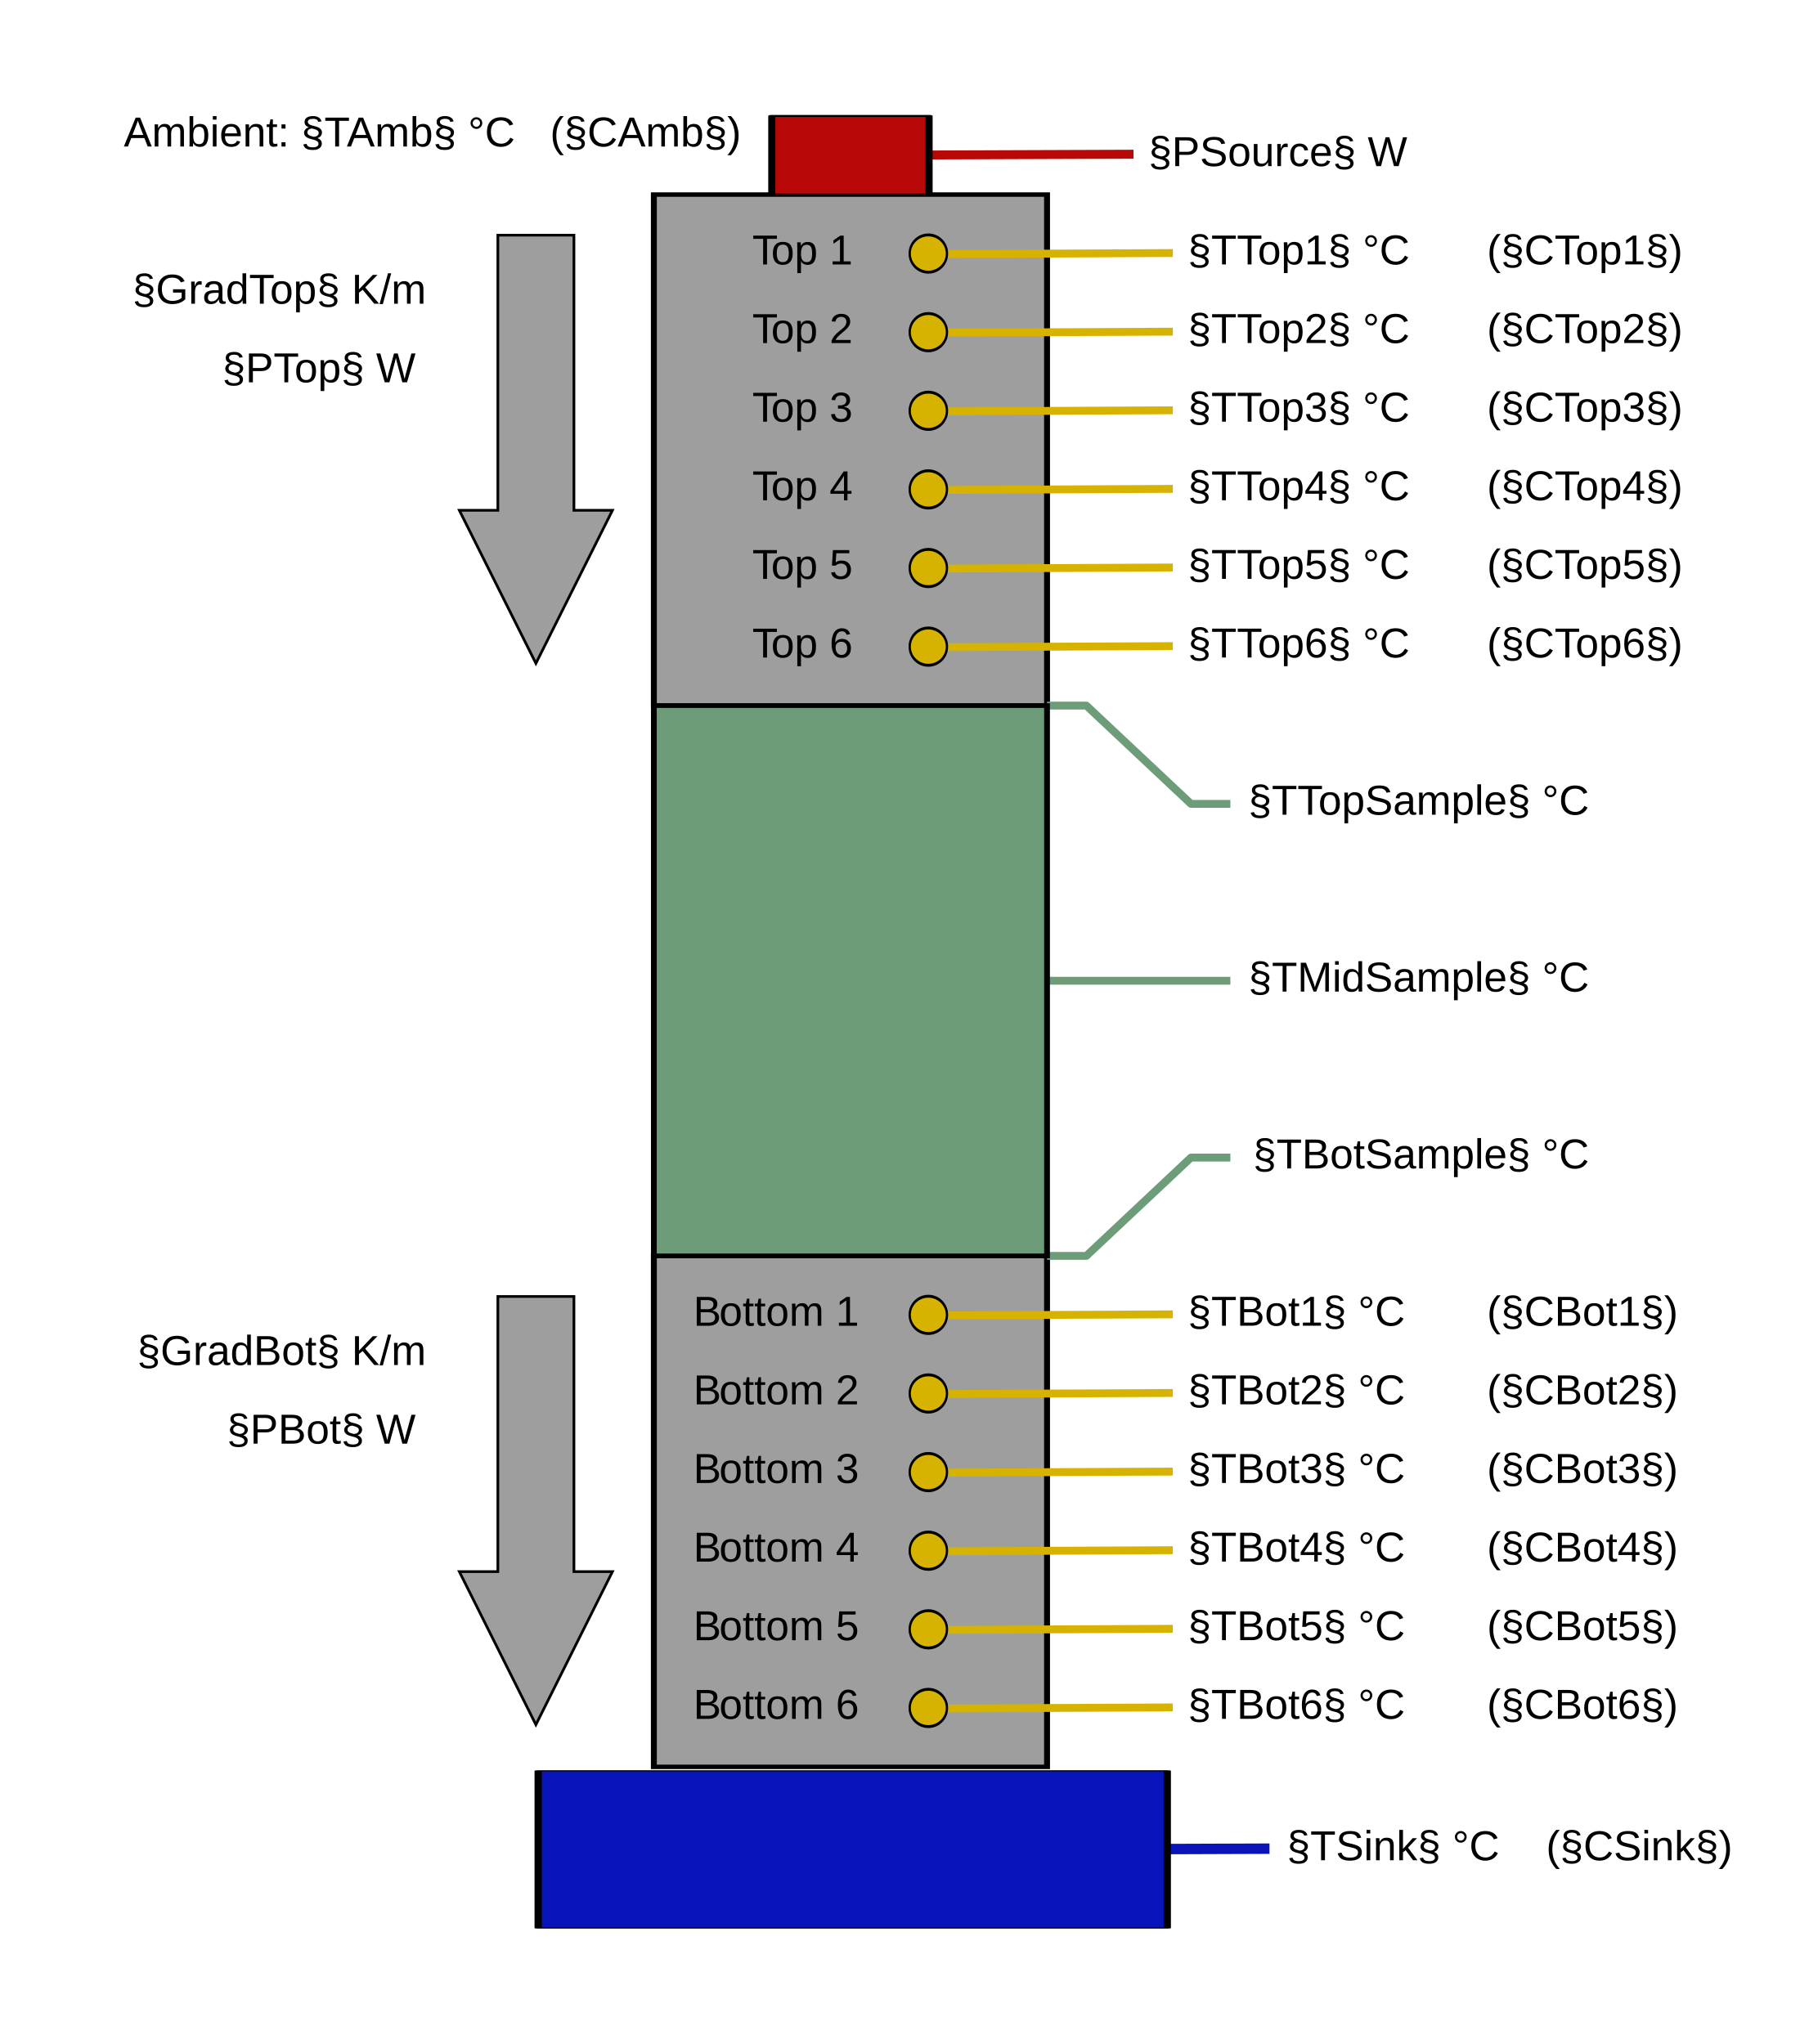
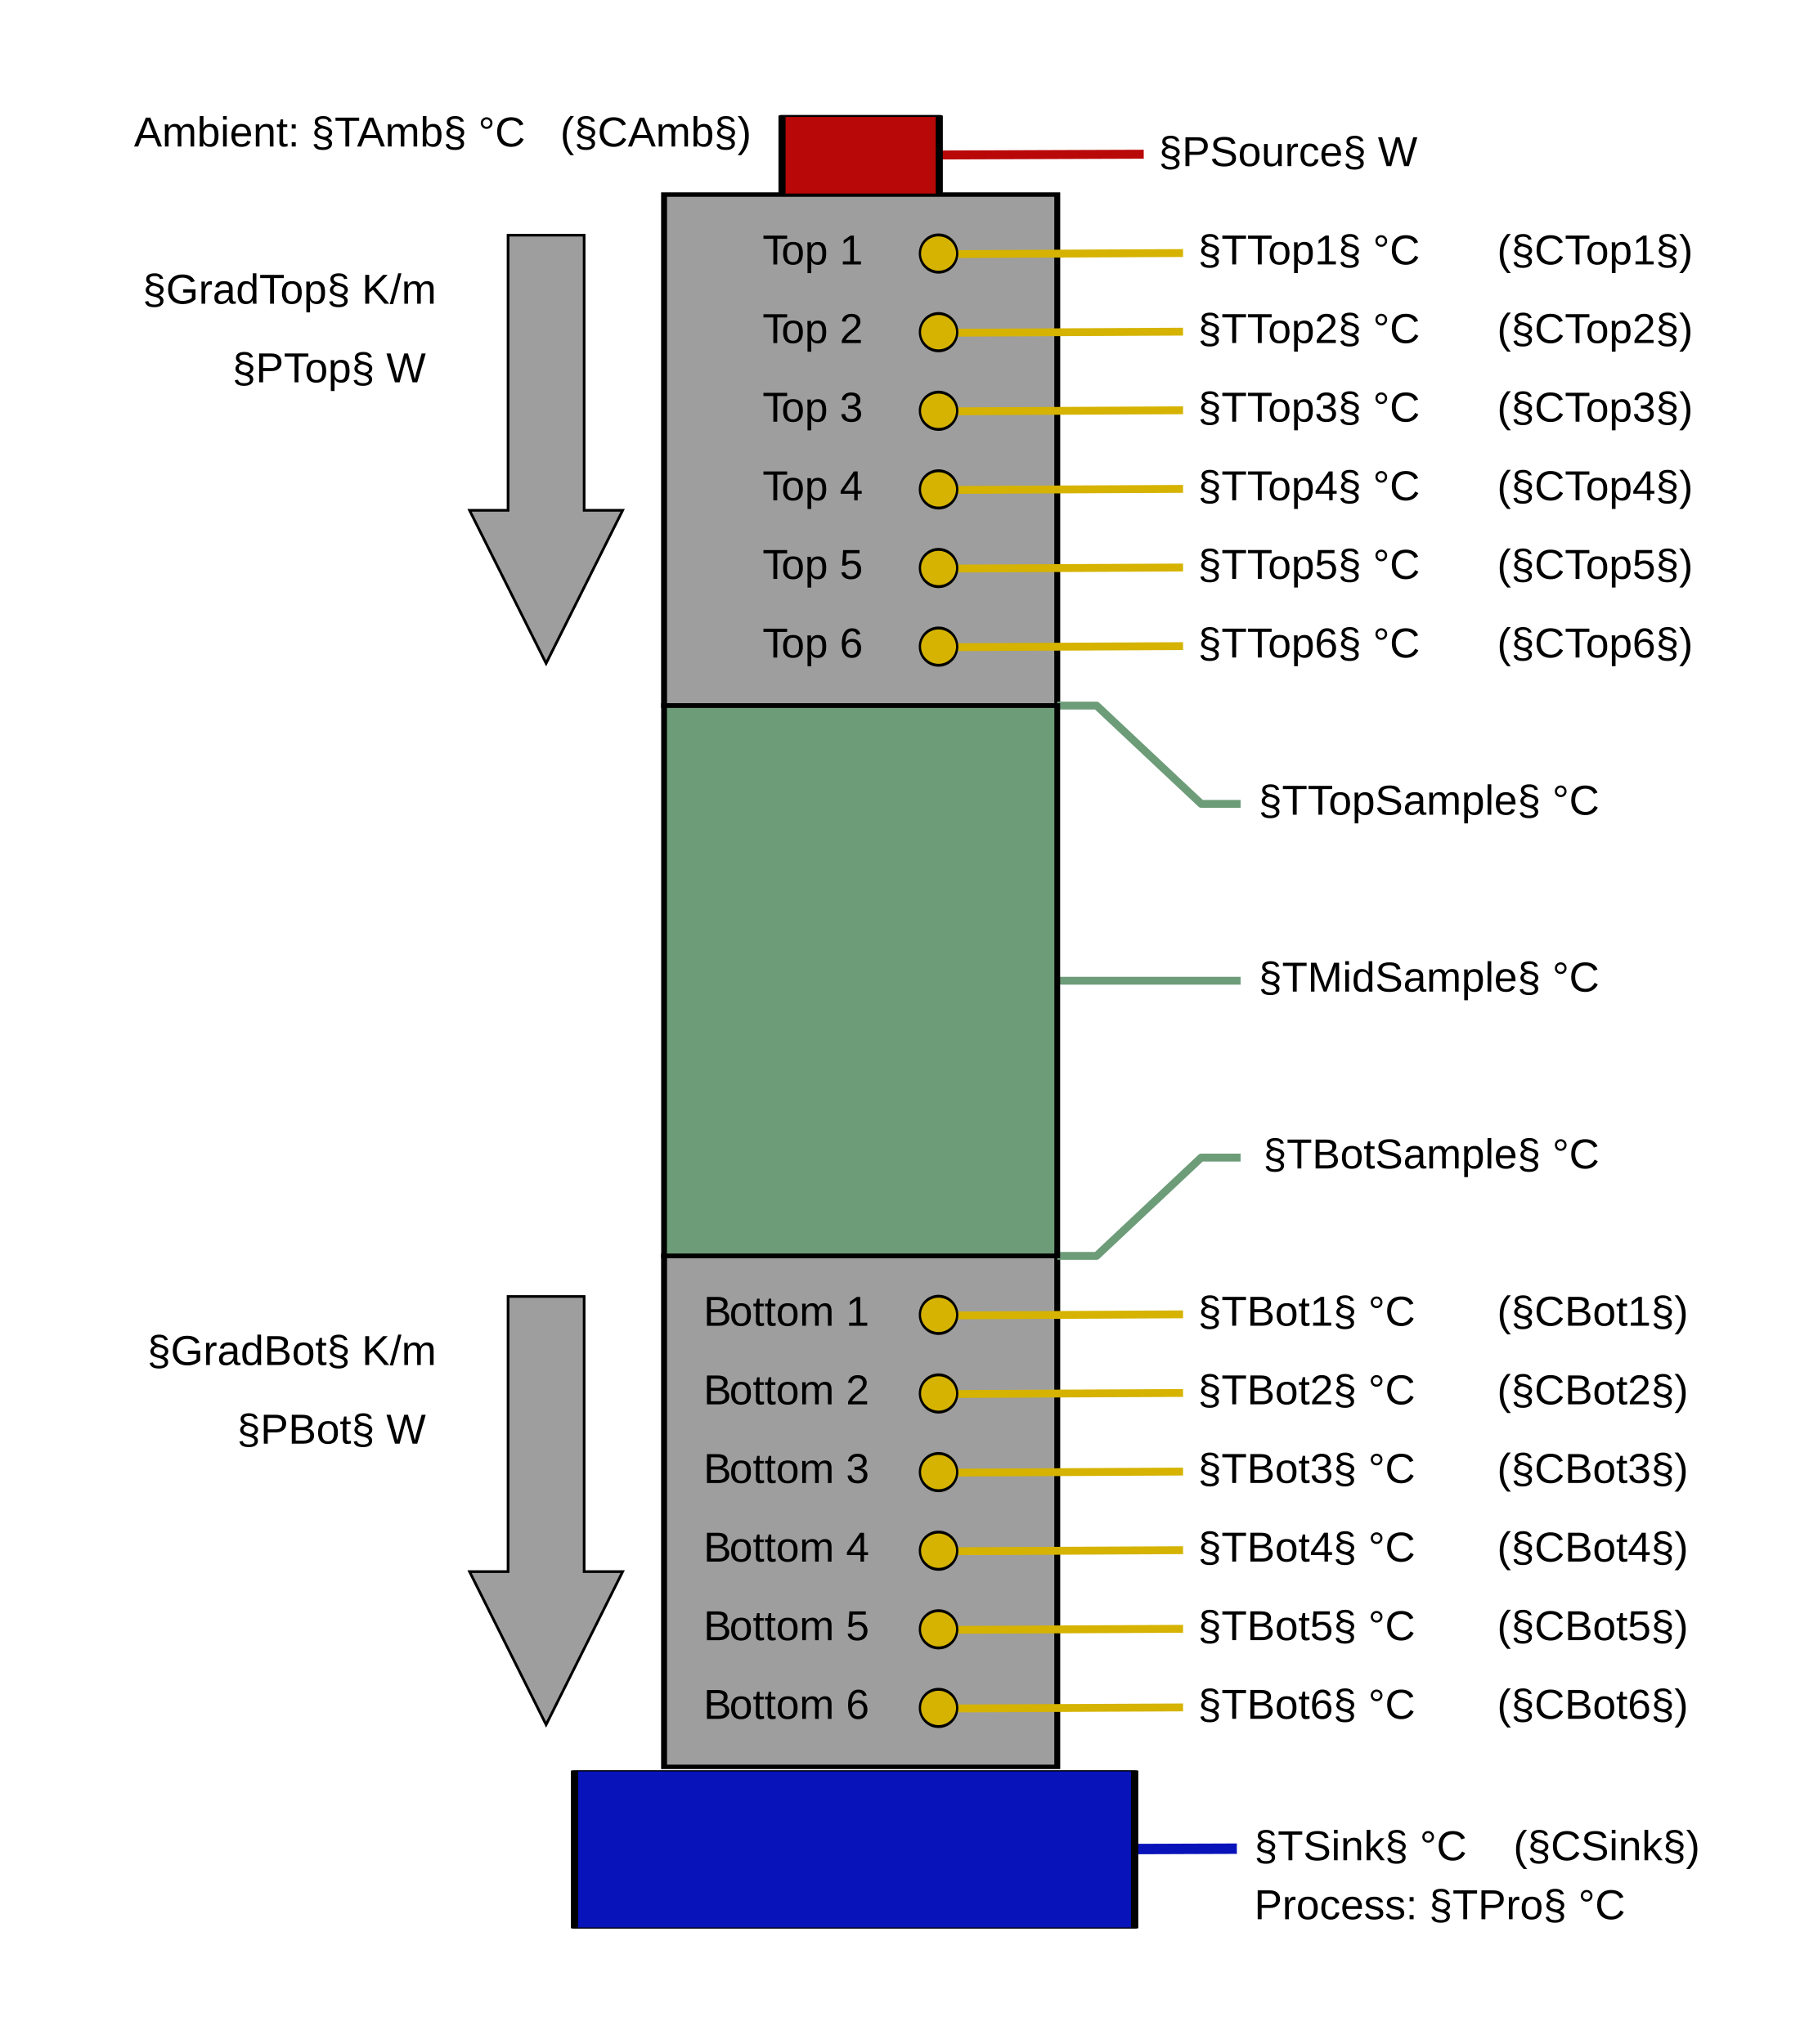
<svg xmlns="http://www.w3.org/2000/svg" width="100%" height="100%" viewBox="0 0 460 520" version="1.1" xml:space="preserve" style="fill-rule:evenodd;clip-rule:evenodd;stroke-miterlimit:1.5;">
-   <g transform="matrix(1,0,0,1,-83.7025,9.5)">
+   <g transform="matrix(1,0,0,1,-81.1051,9.5)">
    <g transform="matrix(1,0,0,1,110,92.7206)">
      <g id="Bottom" transform="matrix(1,0,0,1,0,177.279)">
        <g transform="matrix(1.83872,0,0,1.38084,-593.647,-77.3579)">
          <rect x="399" y="84.99" width="54.386" height="94.145" style="fill:rgb(158,158,158);stroke:black;stroke-width:0.82px;" />
        </g>
        <g id="Bottom1" transform="matrix(1,0,0,1,37.0321,-49.6996)">
          <g transform="matrix(1,0,0,1,10,22.2371)">
            <path d="M167.523,82.6L224.967,82.335" style="fill:none;stroke:rgb(213,179,0);stroke-width:2px;stroke-linejoin:round;" />
          </g>
          <g transform="matrix(1.05343,0,0,1.05343,-30.6945,-169.403)">
            <g transform="matrix(10.1256,0,0,10.1256,173.389,262.838)">
                        </g>
            <text x="136.41px" y="262.838px" style="font-family:'ArialMT', 'Arial', sans-serif;font-size:10.126px;">B<tspan x="142.658px 147.783px 150.09px 152.397px 157.522px 165.45px 167.757px " y="262.838px 262.838px 262.838px 262.838px 262.838px 262.838px 262.838px ">ottom 1</tspan>
            </text>
          </g>
          <g transform="matrix(1.05343,0,0,1.05343,126.353,-199.686)">
            <g transform="matrix(10.1256,0,0,10.1256,154.619,291.573)">
                        </g>
            <text x="106.723px" y="291.573px" style="font-family:'ArialMT', 'Arial', sans-serif;font-size:10.126px;">
              <tspan x="106.723px 111.849px 117.527px 123.775px 128.9px 131.207px 136.332px 141.457px 143.764px 147.307px " y="291.573px 291.573px 291.573px 291.573px 291.573px 291.573px 291.573px 291.573px 291.573px 291.573px ">§TBot1§ °C</tspan>
            </text>
          </g>
          <g transform="matrix(1.05343,0,0,1.05343,202.424,-199.686)">
            <g transform="matrix(10.1256,0,0,10.1256,148.822,291.573)">
                        </g>
            <text x="106.723px" y="291.573px" style="font-family:'ArialMT', 'Arial', sans-serif;font-size:10.126px;">
              <tspan x="106.723px 109.589px 114.714px 121.52px 127.768px 132.893px 135.2px 140.325px 145.45px " y="291.573px 291.573px 291.573px 291.573px 291.573px 291.573px 291.573px 291.573px 291.573px ">(§CBot1§)</tspan>
            </text>
          </g>
          <g transform="matrix(0.881817,0,0,1.11987,-3.2657,-15.9171)">
            <ellipse cx="199.642" cy="107.711" rx="5.376" ry="4.233" style="fill:rgb(213,179,0);stroke:black;stroke-width:0.66px;stroke-linejoin:round;" />
          </g>
        </g>
        <g id="Bottom2" transform="matrix(1,0,0,1,37.0321,-29.6996)">
          <g transform="matrix(1,0,0,1,10,22.2371)">
            <path d="M167.523,82.6L224.967,82.335" style="fill:none;stroke:rgb(213,179,0);stroke-width:2px;stroke-linejoin:round;" />
          </g>
          <g transform="matrix(1.05343,0,0,1.05343,-30.6945,-169.403)">
            <g transform="matrix(10.1256,0,0,10.1256,173.389,262.838)">
                        </g>
            <text x="136.41px" y="262.838px" style="font-family:'ArialMT', 'Arial', sans-serif;font-size:10.126px;">B<tspan x="142.658px 147.783px 150.09px 152.397px 157.522px 165.45px 167.757px " y="262.838px 262.838px 262.838px 262.838px 262.838px 262.838px 262.838px ">ottom 2</tspan>
            </text>
          </g>
          <g transform="matrix(1.05343,0,0,1.05343,126.353,-199.686)">
            <g transform="matrix(10.1256,0,0,10.1256,154.619,291.573)">
                        </g>
            <text x="106.723px" y="291.573px" style="font-family:'ArialMT', 'Arial', sans-serif;font-size:10.126px;">
              <tspan x="106.723px 111.849px 117.527px 123.775px 128.9px 131.207px 136.332px 141.457px 143.764px 147.307px " y="291.573px 291.573px 291.573px 291.573px 291.573px 291.573px 291.573px 291.573px 291.573px 291.573px ">§TBot2§ °C</tspan>
            </text>
          </g>
          <g transform="matrix(1.05343,0,0,1.05343,202.424,-199.686)">
            <g transform="matrix(10.1256,0,0,10.1256,148.822,291.573)">
                        </g>
            <text x="106.723px" y="291.573px" style="font-family:'ArialMT', 'Arial', sans-serif;font-size:10.126px;">
              <tspan x="106.723px 109.589px 114.714px 121.52px 127.768px 132.893px 135.2px 140.325px 145.45px " y="291.573px 291.573px 291.573px 291.573px 291.573px 291.573px 291.573px 291.573px 291.573px ">(§CBot2§)</tspan>
            </text>
          </g>
          <g transform="matrix(0.881817,0,0,1.11987,-3.2657,-15.9171)">
            <ellipse cx="199.642" cy="107.711" rx="5.376" ry="4.233" style="fill:rgb(213,179,0);stroke:black;stroke-width:0.66px;stroke-linejoin:round;" />
          </g>
        </g>
        <g id="Bottom3" transform="matrix(1,0,0,1,37.0321,-9.69965)">
          <g transform="matrix(1,0,0,1,10,22.2371)">
            <path d="M167.523,82.6L224.967,82.335" style="fill:none;stroke:rgb(213,179,0);stroke-width:2px;stroke-linejoin:round;" />
          </g>
          <g transform="matrix(1.05343,0,0,1.05343,-30.6945,-169.403)">
            <g transform="matrix(10.1256,0,0,10.1256,173.389,262.838)">
                        </g>
            <text x="136.41px" y="262.838px" style="font-family:'ArialMT', 'Arial', sans-serif;font-size:10.126px;">B<tspan x="142.658px 147.783px 150.09px 152.397px 157.522px 165.45px 167.757px " y="262.838px 262.838px 262.838px 262.838px 262.838px 262.838px 262.838px ">ottom 3</tspan>
            </text>
          </g>
          <g transform="matrix(1.05343,0,0,1.05343,126.353,-199.686)">
            <g transform="matrix(10.1256,0,0,10.1256,154.619,291.573)">
                        </g>
            <text x="106.723px" y="291.573px" style="font-family:'ArialMT', 'Arial', sans-serif;font-size:10.126px;">
              <tspan x="106.723px 111.849px 117.527px 123.775px 128.9px 131.207px 136.332px 141.457px 143.764px 147.307px " y="291.573px 291.573px 291.573px 291.573px 291.573px 291.573px 291.573px 291.573px 291.573px 291.573px ">§TBot3§ °C</tspan>
            </text>
          </g>
          <g transform="matrix(1.05343,0,0,1.05343,202.424,-199.686)">
            <g transform="matrix(10.1256,0,0,10.1256,148.822,291.573)">
                        </g>
            <text x="106.723px" y="291.573px" style="font-family:'ArialMT', 'Arial', sans-serif;font-size:10.126px;">
              <tspan x="106.723px 109.589px 114.714px 121.52px 127.768px 132.893px 135.2px 140.325px 145.45px " y="291.573px 291.573px 291.573px 291.573px 291.573px 291.573px 291.573px 291.573px 291.573px ">(§CBot3§)</tspan>
            </text>
          </g>
          <g transform="matrix(0.881817,0,0,1.11987,-3.2657,-15.9171)">
            <ellipse cx="199.642" cy="107.711" rx="5.376" ry="4.233" style="fill:rgb(213,179,0);stroke:black;stroke-width:0.66px;stroke-linejoin:round;" />
          </g>
        </g>
        <g id="Bottom4" transform="matrix(1,0,0,1,37.0321,10.3004)">
          <g transform="matrix(1,0,0,1,10,22.2371)">
            <path d="M167.523,82.6L224.967,82.335" style="fill:none;stroke:rgb(213,179,0);stroke-width:2px;stroke-linejoin:round;" />
          </g>
          <g transform="matrix(1.05343,0,0,1.05343,-30.6945,-169.403)">
            <g transform="matrix(10.1256,0,0,10.1256,173.389,262.838)">
                        </g>
            <text x="136.41px" y="262.838px" style="font-family:'ArialMT', 'Arial', sans-serif;font-size:10.126px;">B<tspan x="142.658px 147.783px 150.09px 152.397px 157.522px 165.45px 167.757px " y="262.838px 262.838px 262.838px 262.838px 262.838px 262.838px 262.838px ">ottom 4</tspan>
            </text>
          </g>
          <g transform="matrix(1.05343,0,0,1.05343,126.353,-199.686)">
            <g transform="matrix(10.1256,0,0,10.1256,154.619,291.573)">
                        </g>
            <text x="106.723px" y="291.573px" style="font-family:'ArialMT', 'Arial', sans-serif;font-size:10.126px;">
              <tspan x="106.723px 111.849px 117.527px 123.775px 128.9px 131.207px 136.332px 141.457px 143.764px 147.307px " y="291.573px 291.573px 291.573px 291.573px 291.573px 291.573px 291.573px 291.573px 291.573px 291.573px ">§TBot4§ °C</tspan>
            </text>
          </g>
          <g transform="matrix(1.05343,0,0,1.05343,202.424,-199.686)">
            <g transform="matrix(10.1256,0,0,10.1256,148.822,291.573)">
                        </g>
            <text x="106.723px" y="291.573px" style="font-family:'ArialMT', 'Arial', sans-serif;font-size:10.126px;">
              <tspan x="106.723px 109.589px 114.714px 121.52px 127.768px 132.893px 135.2px 140.325px 145.45px " y="291.573px 291.573px 291.573px 291.573px 291.573px 291.573px 291.573px 291.573px 291.573px ">(§CBot4§)</tspan>
            </text>
          </g>
          <g transform="matrix(0.881817,0,0,1.11987,-3.2657,-15.9171)">
            <ellipse cx="199.642" cy="107.711" rx="5.376" ry="4.233" style="fill:rgb(213,179,0);stroke:black;stroke-width:0.66px;stroke-linejoin:round;" />
          </g>
        </g>
        <g id="Bottom5" transform="matrix(1,0,0,1,37.0321,30.3004)">
          <g transform="matrix(1,0,0,1,10,22.2371)">
            <path d="M167.523,82.6L224.967,82.335" style="fill:none;stroke:rgb(213,179,0);stroke-width:2px;stroke-linejoin:round;" />
          </g>
          <g transform="matrix(1.05343,0,0,1.05343,-30.6945,-169.403)">
            <g transform="matrix(10.1256,0,0,10.1256,173.389,262.838)">
                        </g>
            <text x="136.41px" y="262.838px" style="font-family:'ArialMT', 'Arial', sans-serif;font-size:10.126px;">B<tspan x="142.658px 147.783px 150.09px 152.397px 157.522px 165.45px 167.757px " y="262.838px 262.838px 262.838px 262.838px 262.838px 262.838px 262.838px ">ottom 5</tspan>
            </text>
          </g>
          <g transform="matrix(1.05343,0,0,1.05343,126.353,-199.686)">
            <g transform="matrix(10.1256,0,0,10.1256,154.619,291.573)">
                        </g>
            <text x="106.723px" y="291.573px" style="font-family:'ArialMT', 'Arial', sans-serif;font-size:10.126px;">
              <tspan x="106.723px 111.849px 117.527px 123.775px 128.9px 131.207px 136.332px 141.457px 143.764px 147.307px " y="291.573px 291.573px 291.573px 291.573px 291.573px 291.573px 291.573px 291.573px 291.573px 291.573px ">§TBot5§ °C</tspan>
            </text>
          </g>
          <g transform="matrix(1.05343,0,0,1.05343,202.424,-199.686)">
            <g transform="matrix(10.1256,0,0,10.1256,148.822,291.573)">
                        </g>
            <text x="106.723px" y="291.573px" style="font-family:'ArialMT', 'Arial', sans-serif;font-size:10.126px;">
              <tspan x="106.723px 109.589px 114.714px 121.52px 127.768px 132.893px 135.2px 140.325px 145.45px " y="291.573px 291.573px 291.573px 291.573px 291.573px 291.573px 291.573px 291.573px 291.573px ">(§CBot5§)</tspan>
            </text>
          </g>
          <g transform="matrix(0.881817,0,0,1.11987,-3.2657,-15.9171)">
            <ellipse cx="199.642" cy="107.711" rx="5.376" ry="4.233" style="fill:rgb(213,179,0);stroke:black;stroke-width:0.66px;stroke-linejoin:round;" />
          </g>
        </g>
        <g id="Bottom6" transform="matrix(1,0,0,1,37.0321,50.3004)">
          <g transform="matrix(1,0,0,1,10,22.2371)">
            <path d="M167.523,82.6L224.967,82.335" style="fill:none;stroke:rgb(213,179,0);stroke-width:2px;stroke-linejoin:round;" />
          </g>
          <g transform="matrix(1.05343,0,0,1.05343,-30.6945,-169.403)">
            <g transform="matrix(10.1256,0,0,10.1256,173.389,262.838)">
                        </g>
            <text x="136.41px" y="262.838px" style="font-family:'ArialMT', 'Arial', sans-serif;font-size:10.126px;">B<tspan x="142.658px 147.783px 150.09px 152.397px 157.522px 165.45px 167.757px " y="262.838px 262.838px 262.838px 262.838px 262.838px 262.838px 262.838px ">ottom 6</tspan>
            </text>
          </g>
          <g transform="matrix(1.05343,0,0,1.05343,126.353,-199.686)">
            <g transform="matrix(10.1256,0,0,10.1256,154.619,291.573)">
                        </g>
            <text x="106.723px" y="291.573px" style="font-family:'ArialMT', 'Arial', sans-serif;font-size:10.126px;">
              <tspan x="106.723px 111.849px 117.527px 123.775px 128.9px 131.207px 136.332px 141.457px 143.764px 147.307px " y="291.573px 291.573px 291.573px 291.573px 291.573px 291.573px 291.573px 291.573px 291.573px 291.573px ">§TBot6§ °C</tspan>
            </text>
          </g>
          <g transform="matrix(1.05343,0,0,1.05343,202.424,-199.686)">
            <g transform="matrix(10.1256,0,0,10.1256,148.822,291.573)">
                        </g>
            <text x="106.723px" y="291.573px" style="font-family:'ArialMT', 'Arial', sans-serif;font-size:10.126px;">
              <tspan x="106.723px 109.589px 114.714px 121.52px 127.768px 132.893px 135.2px 140.325px 145.45px " y="291.573px 291.573px 291.573px 291.573px 291.573px 291.573px 291.573px 291.573px 291.573px ">(§CBot6§)</tspan>
            </text>
          </g>
          <g transform="matrix(0.881817,0,0,1.11987,-3.2657,-15.9171)">
            <ellipse cx="199.642" cy="107.711" rx="5.376" ry="4.233" style="fill:rgb(213,179,0);stroke:black;stroke-width:0.66px;stroke-linejoin:round;" />
          </g>
        </g>
      </g>
-       <g transform="matrix(0.365575,0.00260012,0.00248096,0.99999,209.136,285.148)">
+       <g transform="matrix(0.365575,0.00260012,0.00248096,0.99999,198.24,285.148)">
        <path d="M167.523,82.6L238.644,82.318" style="fill:none;stroke:rgb(8,19,185);stroke-width:2.65px;stroke-linejoin:round;" />
      </g>
-       <g transform="matrix(2.94194,0,0,0.424874,-1063.25,312.169)">
-         <rect x="399" y="84.99" width="54.386" height="94.145" style="fill:rgb(8,19,185);stroke:black;stroke-width:0.63px;stroke-linejoin:round;" />
-       </g>
-       <g transform="matrix(1.05343,0,0,1.05343,188.581,63.8882)">
+       <g transform="matrix(2.61926,0,0,0.424874,-927.849,312.169)">
+         <rect x="399" y="84.99" width="54.386" height="94.145" style="fill:rgb(8,19,185);stroke:black;stroke-width:0.71px;stroke-linejoin:round;" />
+       </g>
+       <g transform="matrix(1.05343,0,0,1.05343,177.686,63.8882)">
        <g transform="matrix(10.1256,0,0,10.1256,203.175,291.573)">
                </g>
        <text x="106.723px" y="291.573px" style="font-family:'ArialMT', 'Arial', sans-serif;font-size:10.126px;">
          <tspan x="106.723px 111.849px 117.527px 123.775px 125.518px 130.643px 135.2px 140.325px 142.632px 146.175px 152.981px 155.288px 157.595px 159.902px 162.209px 165.074px 170.2px 177.006px 183.253px 184.996px 190.122px 194.678px 199.803px " y="291.573px 291.573px 291.573px 291.573px 291.573px 291.573px 291.573px 291.573px 291.573px 291.573px 291.573px 291.573px 291.573px 291.573px 291.573px 291.573px 291.573px 291.573px 291.573px 291.573px 291.573px 291.573px 291.573px ">§TSink§ °C    (§CSink§)</tspan>
+         </text>
+       </g>
+       <g transform="matrix(1.05343,0,0,1.05343,177.686,78.883)">
+         <g transform="matrix(10.1256,0,0,10.1256,196.928,291.573)">
+                 </g>
+         <text x="106.723px" y="291.573px" style="font-family:'ArialMT', 'Arial', sans-serif;font-size:10.126px;">
+           <tspan x="106.723px 112.971px 115.837px 120.962px 125.518px 130.643px 135.2px 139.756px 142.063px 144.37px 149.495px 155.174px 161.422px 164.287px 169.412px 174.538px 176.844px 180.387px " y="291.573px 291.573px 291.573px 291.573px 291.573px 291.573px 291.573px 291.573px 291.573px 291.573px 291.573px 291.573px 291.573px 291.573px 291.573px 291.573px 291.573px 291.573px ">Process: §TPro§ °C</tspan>
        </text>
      </g>
    </g>
    <g transform="matrix(1,0,0,1,110,0)">
      <g id="Top">
        <g transform="matrix(1.83872,0,0,1.38084,-593.647,-77.3579)">
          <rect x="399" y="84.99" width="54.386" height="94.145" style="fill:rgb(158,158,158);stroke:black;stroke-width:0.82px;" />
        </g>
        <g id="Top1" transform="matrix(1,0,0,1,37.0321,-49.6996)">
          <g transform="matrix(1,0,0,1,10,22.2371)">
            <path d="M167.523,82.6L224.967,82.335" style="fill:none;stroke:rgb(213,179,0);stroke-width:2px;stroke-linejoin:round;" />
          </g>
          <g transform="matrix(1.05343,0,0,1.05343,-30.6945,-169.403)">
            <g transform="matrix(10.1256,0,0,10.1256,173.389,262.838)">
                        </g>
            <text x="150.643px" y="262.838px" style="font-family:'ArialMT', 'Arial', sans-serif;font-size:10.126px;">T<tspan x="155.2px 160.325px 165.45px 167.757px " y="262.838px 262.838px 262.838px 262.838px ">op 1</tspan>
            </text>
          </g>
          <g transform="matrix(1.05343,0,0,1.05343,126.353,-199.686)">
            <g transform="matrix(10.1256,0,0,10.1256,155.747,291.573)">
                        </g>
            <text x="106.723px" y="291.573px" style="font-family:'ArialMT', 'Arial', sans-serif;font-size:10.126px;">
              <tspan x="106.723px 111.849px 117.527px 122.084px 127.209px 132.334px 137.459px 142.584px 144.891px 148.434px " y="291.573px 291.573px 291.573px 291.573px 291.573px 291.573px 291.573px 291.573px 291.573px 291.573px ">§TTop1§ °C</tspan>
            </text>
          </g>
          <g transform="matrix(1.05343,0,0,1.05343,202.424,-199.686)">
            <g transform="matrix(10.1256,0,0,10.1256,149.949,291.573)">
                        </g>
            <text x="106.723px" y="291.573px" style="font-family:'ArialMT', 'Arial', sans-serif;font-size:10.126px;">
              <tspan x="106.723px 109.589px 114.714px 121.52px 126.077px 131.202px 136.327px 141.452px 146.577px " y="291.573px 291.573px 291.573px 291.573px 291.573px 291.573px 291.573px 291.573px 291.573px ">(§CTop1§)</tspan>
            </text>
          </g>
          <g transform="matrix(0.881817,0,0,1.11987,-3.2657,-15.9171)">
            <ellipse cx="199.642" cy="107.711" rx="5.376" ry="4.233" style="fill:rgb(213,179,0);stroke:black;stroke-width:0.66px;stroke-linejoin:round;" />
          </g>
        </g>
        <g id="Top2" transform="matrix(1,0,0,1,37.0321,-29.6996)">
          <g transform="matrix(1,0,0,1,10,22.2371)">
            <path d="M167.523,82.6L224.967,82.335" style="fill:none;stroke:rgb(213,179,0);stroke-width:2px;stroke-linejoin:round;" />
          </g>
          <g transform="matrix(1.05343,0,0,1.05343,-30.6945,-169.403)">
            <g transform="matrix(10.1256,0,0,10.1256,173.389,262.838)">
                        </g>
            <text x="150.643px" y="262.838px" style="font-family:'ArialMT', 'Arial', sans-serif;font-size:10.126px;">T<tspan x="155.2px 160.325px 165.45px 167.757px " y="262.838px 262.838px 262.838px 262.838px ">op 2</tspan>
            </text>
          </g>
          <g transform="matrix(1.05343,0,0,1.05343,126.353,-199.686)">
            <g transform="matrix(10.1256,0,0,10.1256,155.747,291.573)">
                        </g>
            <text x="106.723px" y="291.573px" style="font-family:'ArialMT', 'Arial', sans-serif;font-size:10.126px;">
              <tspan x="106.723px 111.849px 117.527px 122.084px 127.209px 132.334px 137.459px 142.584px 144.891px 148.434px " y="291.573px 291.573px 291.573px 291.573px 291.573px 291.573px 291.573px 291.573px 291.573px 291.573px ">§TTop2§ °C</tspan>
            </text>
          </g>
          <g transform="matrix(1.05343,0,0,1.05343,202.424,-199.686)">
            <g transform="matrix(10.1256,0,0,10.1256,149.949,291.573)">
                        </g>
            <text x="106.723px" y="291.573px" style="font-family:'ArialMT', 'Arial', sans-serif;font-size:10.126px;">
              <tspan x="106.723px 109.589px 114.714px 121.52px 126.077px 131.202px 136.327px 141.452px 146.577px " y="291.573px 291.573px 291.573px 291.573px 291.573px 291.573px 291.573px 291.573px 291.573px ">(§CTop2§)</tspan>
            </text>
          </g>
          <g transform="matrix(0.881817,0,0,1.11987,-3.2657,-15.9171)">
            <ellipse cx="199.642" cy="107.711" rx="5.376" ry="4.233" style="fill:rgb(213,179,0);stroke:black;stroke-width:0.66px;stroke-linejoin:round;" />
          </g>
        </g>
        <g id="Top3" transform="matrix(1,0,0,1,37.0321,-9.69965)">
          <g transform="matrix(1,0,0,1,10,22.2371)">
            <path d="M167.523,82.6L224.967,82.335" style="fill:none;stroke:rgb(213,179,0);stroke-width:2px;stroke-linejoin:round;" />
          </g>
          <g transform="matrix(1.05343,0,0,1.05343,-30.6945,-169.403)">
            <g transform="matrix(10.1256,0,0,10.1256,173.389,262.838)">
                        </g>
            <text x="150.643px" y="262.838px" style="font-family:'ArialMT', 'Arial', sans-serif;font-size:10.126px;">T<tspan x="155.2px 160.325px 165.45px 167.757px " y="262.838px 262.838px 262.838px 262.838px ">op 3</tspan>
            </text>
          </g>
          <g transform="matrix(1.05343,0,0,1.05343,126.353,-199.686)">
            <g transform="matrix(10.1256,0,0,10.1256,155.747,291.573)">
                        </g>
            <text x="106.723px" y="291.573px" style="font-family:'ArialMT', 'Arial', sans-serif;font-size:10.126px;">
              <tspan x="106.723px 111.849px 117.527px 122.084px 127.209px 132.334px 137.459px 142.584px 144.891px 148.434px " y="291.573px 291.573px 291.573px 291.573px 291.573px 291.573px 291.573px 291.573px 291.573px 291.573px ">§TTop3§ °C</tspan>
            </text>
          </g>
          <g transform="matrix(1.05343,0,0,1.05343,202.424,-199.686)">
            <g transform="matrix(10.1256,0,0,10.1256,149.949,291.573)">
                        </g>
            <text x="106.723px" y="291.573px" style="font-family:'ArialMT', 'Arial', sans-serif;font-size:10.126px;">
              <tspan x="106.723px 109.589px 114.714px 121.52px 126.077px 131.202px 136.327px 141.452px 146.577px " y="291.573px 291.573px 291.573px 291.573px 291.573px 291.573px 291.573px 291.573px 291.573px ">(§CTop3§)</tspan>
            </text>
          </g>
          <g transform="matrix(0.881817,0,0,1.11987,-3.2657,-15.9171)">
            <ellipse cx="199.642" cy="107.711" rx="5.376" ry="4.233" style="fill:rgb(213,179,0);stroke:black;stroke-width:0.66px;stroke-linejoin:round;" />
          </g>
        </g>
        <g id="Top4" transform="matrix(1,0,0,1,37.0321,10.3004)">
          <g transform="matrix(1,0,0,1,10,22.2371)">
            <path d="M167.523,82.6L224.967,82.335" style="fill:none;stroke:rgb(213,179,0);stroke-width:2px;stroke-linejoin:round;" />
          </g>
          <g transform="matrix(1.05343,0,0,1.05343,-30.6945,-169.403)">
            <g transform="matrix(10.1256,0,0,10.1256,173.389,262.838)">
                        </g>
            <text x="150.643px" y="262.838px" style="font-family:'ArialMT', 'Arial', sans-serif;font-size:10.126px;">T<tspan x="155.2px 160.325px 165.45px 167.757px " y="262.838px 262.838px 262.838px 262.838px ">op 4</tspan>
            </text>
          </g>
          <g transform="matrix(1.05343,0,0,1.05343,126.353,-199.686)">
            <g transform="matrix(10.1256,0,0,10.1256,155.747,291.573)">
                        </g>
            <text x="106.723px" y="291.573px" style="font-family:'ArialMT', 'Arial', sans-serif;font-size:10.126px;">
              <tspan x="106.723px 111.849px 117.527px 122.084px 127.209px 132.334px 137.459px 142.584px 144.891px 148.434px " y="291.573px 291.573px 291.573px 291.573px 291.573px 291.573px 291.573px 291.573px 291.573px 291.573px ">§TTop4§ °C</tspan>
            </text>
          </g>
          <g transform="matrix(1.05343,0,0,1.05343,202.424,-199.686)">
            <g transform="matrix(10.1256,0,0,10.1256,149.949,291.573)">
                        </g>
            <text x="106.723px" y="291.573px" style="font-family:'ArialMT', 'Arial', sans-serif;font-size:10.126px;">
              <tspan x="106.723px 109.589px 114.714px 121.52px 126.077px 131.202px 136.327px 141.452px 146.577px " y="291.573px 291.573px 291.573px 291.573px 291.573px 291.573px 291.573px 291.573px 291.573px ">(§CTop4§)</tspan>
            </text>
          </g>
          <g transform="matrix(0.881817,0,0,1.11987,-3.2657,-15.9171)">
            <ellipse cx="199.642" cy="107.711" rx="5.376" ry="4.233" style="fill:rgb(213,179,0);stroke:black;stroke-width:0.66px;stroke-linejoin:round;" />
          </g>
        </g>
        <g id="Top5" transform="matrix(1,0,0,1,37.0321,30.3004)">
          <g transform="matrix(1,0,0,1,10,22.2371)">
            <path d="M167.523,82.6L224.967,82.335" style="fill:none;stroke:rgb(213,179,0);stroke-width:2px;stroke-linejoin:round;" />
          </g>
          <g transform="matrix(1.05343,0,0,1.05343,-30.6945,-169.403)">
            <g transform="matrix(10.1256,0,0,10.1256,173.389,262.838)">
                        </g>
            <text x="150.643px" y="262.838px" style="font-family:'ArialMT', 'Arial', sans-serif;font-size:10.126px;">T<tspan x="155.2px 160.325px 165.45px 167.757px " y="262.838px 262.838px 262.838px 262.838px ">op 5</tspan>
            </text>
          </g>
          <g transform="matrix(1.05343,0,0,1.05343,126.353,-199.686)">
            <g transform="matrix(10.1256,0,0,10.1256,155.747,291.573)">
                        </g>
            <text x="106.723px" y="291.573px" style="font-family:'ArialMT', 'Arial', sans-serif;font-size:10.126px;">
              <tspan x="106.723px 111.849px 117.527px 122.084px 127.209px 132.334px 137.459px 142.584px 144.891px 148.434px " y="291.573px 291.573px 291.573px 291.573px 291.573px 291.573px 291.573px 291.573px 291.573px 291.573px ">§TTop5§ °C</tspan>
            </text>
          </g>
          <g transform="matrix(1.05343,0,0,1.05343,202.424,-199.686)">
            <g transform="matrix(10.1256,0,0,10.1256,149.949,291.573)">
                        </g>
            <text x="106.723px" y="291.573px" style="font-family:'ArialMT', 'Arial', sans-serif;font-size:10.126px;">
              <tspan x="106.723px 109.589px 114.714px 121.52px 126.077px 131.202px 136.327px 141.452px 146.577px " y="291.573px 291.573px 291.573px 291.573px 291.573px 291.573px 291.573px 291.573px 291.573px ">(§CTop5§)</tspan>
            </text>
          </g>
          <g transform="matrix(0.881817,0,0,1.11987,-3.2657,-15.9171)">
            <ellipse cx="199.642" cy="107.711" rx="5.376" ry="4.233" style="fill:rgb(213,179,0);stroke:black;stroke-width:0.66px;stroke-linejoin:round;" />
          </g>
        </g>
        <g id="Top6" transform="matrix(1,0,0,1,37.0321,50.3004)">
          <g transform="matrix(1,0,0,1,10,22.2371)">
            <path d="M167.523,82.6L224.967,82.335" style="fill:none;stroke:rgb(213,179,0);stroke-width:2px;stroke-linejoin:round;" />
          </g>
          <g transform="matrix(1.05343,0,0,1.05343,-30.6945,-169.403)">
            <g transform="matrix(10.1256,0,0,10.1256,173.389,262.838)">
                        </g>
            <text x="150.643px" y="262.838px" style="font-family:'ArialMT', 'Arial', sans-serif;font-size:10.126px;">T<tspan x="155.2px 160.325px 165.45px 167.757px " y="262.838px 262.838px 262.838px 262.838px ">op 6</tspan>
            </text>
          </g>
          <g transform="matrix(1.05343,0,0,1.05343,126.353,-199.686)">
            <g transform="matrix(10.1256,0,0,10.1256,155.747,291.573)">
                        </g>
            <text x="106.723px" y="291.573px" style="font-family:'ArialMT', 'Arial', sans-serif;font-size:10.126px;">
              <tspan x="106.723px 111.849px 117.527px 122.084px 127.209px 132.334px 137.459px 142.584px 144.891px 148.434px " y="291.573px 291.573px 291.573px 291.573px 291.573px 291.573px 291.573px 291.573px 291.573px 291.573px ">§TTop6§ °C</tspan>
            </text>
          </g>
          <g transform="matrix(1.05343,0,0,1.05343,202.424,-199.686)">
            <g transform="matrix(10.1256,0,0,10.1256,149.949,291.573)">
                        </g>
            <text x="106.723px" y="291.573px" style="font-family:'ArialMT', 'Arial', sans-serif;font-size:10.126px;">
              <tspan x="106.723px 109.589px 114.714px 121.52px 126.077px 131.202px 136.327px 141.452px 146.577px " y="291.573px 291.573px 291.573px 291.573px 291.573px 291.573px 291.573px 291.573px 291.573px ">(§CTop6§)</tspan>
            </text>
          </g>
          <g transform="matrix(0.881817,0,0,1.11987,-3.2657,-15.9171)">
            <ellipse cx="199.642" cy="107.711" rx="5.376" ry="4.233" style="fill:rgb(213,179,0);stroke:black;stroke-width:0.66px;stroke-linejoin:round;" />
          </g>
        </g>
      </g>
      <g transform="matrix(0.731134,0.00123924,0.00123924,0.999994,87.4159,-52.8784)">
        <path d="M167.523,82.6L238.644,82.318" style="fill:none;stroke:rgb(185,8,8);stroke-width:2.28px;stroke-linejoin:round;" />
      </g>
      <g transform="matrix(0.735486,0,0,0.212437,-123.459,1.94495)">
        <rect x="399" y="84.99" width="54.386" height="94.145" style="fill:rgb(185,8,8);stroke:black;stroke-width:2.46px;stroke-linejoin:round;" />
      </g>
      <g transform="matrix(1.05343,0,0,1.05343,153.385,-274.391)">
        <g transform="matrix(10.1256,0,0,10.1256,164.13,291.573)">
                </g>
        <text x="106.723px" y="291.573px" style="font-family:'ArialMT', 'Arial', sans-serif;font-size:10.126px;">
          <tspan x="106.723px 111.849px 118.096px 124.343px 129.469px 134.594px 137.459px 142.016px 147.141px 152.266px 154.573px " y="291.573px 291.573px 291.573px 291.573px 291.573px 291.573px 291.573px 291.573px 291.573px 291.573px 291.573px ">§PSource§ W</tspan>
        </text>
      </g>
    </g>
    <g>
      <g transform="matrix(1,0,0,1,182.444,87.3999)">
        <path d="M167.556,82.6L177.556,82.6L204.171,107.605L214.19,107.605" style="fill:none;stroke:rgb(109,156,120);stroke-width:2px;stroke-linejoin:round;" />
      </g>
      <g transform="matrix(1,0,0,-1,182.444,392.6)">
        <path d="M167.556,82.6L177.556,82.6L204.171,107.605L214.19,107.605" style="fill:none;stroke:rgb(109,156,120);stroke-width:2px;stroke-linejoin:round;" />
      </g>
      <g transform="matrix(1,0,0,-1,182.444,322.6)">
        <path d="M167.556,82.6L214.19,82.6" style="fill:none;stroke:rgb(109,156,120);stroke-width:2px;stroke-linejoin:round;" />
      </g>
      <g transform="matrix(1.83872,0,0,1.48706,-483.647,43.6146)">
        <rect x="399" y="84.99" width="54.386" height="94.145" style="fill:rgb(109,156,120);stroke:black;stroke-width:0.8px;" />
      </g>
      <g transform="matrix(1.05343,0,0,1.05343,316.353,-109.386)">
        <g transform="matrix(10.1256,0,0,10.1256,155.747,291.573)">
                </g>
        <text x="80.554px" y="291.573px" style="font-family:'ArialMT', 'Arial', sans-serif;font-size:10.126px;">
          <tspan x="80.554px 85.679px 91.358px 95.915px 101.04px 106.165px 112.412px 117.537px 125.466px 130.591px 132.334px 137.459px 142.584px 144.891px 148.434px " y="291.573px 291.573px 291.573px 291.573px 291.573px 291.573px 291.573px 291.573px 291.573px 291.573px 291.573px 291.573px 291.573px 291.573px 291.573px ">§TTopSample§ °C</tspan>
        </text>
      </g>
      <g transform="matrix(1.05343,0,0,1.05343,316.353,-19.3964)">
        <g transform="matrix(10.1256,0,0,10.1256,155.747,291.573)">
                </g>
        <text x="81.681px" y="291.573px" style="font-family:'ArialMT', 'Arial', sans-serif;font-size:10.126px;">
          <tspan x="81.681px 86.806px 92.485px 98.733px 103.858px 106.165px 112.412px 117.537px 125.466px 130.591px 132.334px 137.459px 142.584px 144.891px 148.434px " y="291.573px 291.573px 291.573px 291.573px 291.573px 291.573px 291.573px 291.573px 291.573px 291.573px 291.573px 291.573px 291.573px 291.573px 291.573px ">§TBotSample§ °C</tspan>
        </text>
      </g>
      <g transform="matrix(1.05343,0,0,1.05343,316.353,-64.3912)">
        <g transform="matrix(10.1256,0,0,10.1256,155.747,291.573)">
                </g>
        <text x="80.564px" y="291.573px" style="font-family:'ArialMT', 'Arial', sans-serif;font-size:10.126px;">
          <tspan x="80.564px 85.689px 91.368px 99.296px 101.04px 106.165px 112.412px 117.537px 125.466px 130.591px 132.334px 137.459px 142.584px 144.891px 148.434px " y="291.573px 291.573px 291.573px 291.573px 291.573px 291.573px 291.573px 291.573px 291.573px 291.573px 291.573px 291.573px 291.573px 291.573px 291.573px ">§TMidSample§ °C</tspan>
        </text>
      </g>
    </g>
    <g>
      <g transform="matrix(6.49285e-17,1.06036,-1.02353,6.26733e-17,437.105,-42.8268)">
        <path d="M87.542,221.884L87.542,202.344L153.558,202.344L153.558,192.574L191.281,212.114L153.558,231.654L153.558,221.884L87.542,221.884Z" style="fill:rgb(158,158,158);" />
        <path d="M87.542,221.884L87.542,202.344L153.558,202.344L153.558,192.574L191.281,212.114L153.558,231.654L153.558,221.884L87.542,221.884ZM88.171,221.233L154.186,221.233L154.186,230.6L189.875,212.114L154.186,193.627L154.186,202.995L88.171,202.995L88.171,221.233Z" />
      </g>
      <g transform="matrix(1.05343,0,0,1.05343,22.1523,-239.386)">
        <g transform="matrix(10.1256,0,0,10.1256,155.24,291.573)">
                </g>
        <text x="90.402px" y="291.573px" style="font-family:'ArialMT', 'Arial', sans-serif;font-size:10.126px;">
          <tspan x="90.402px 95.527px 102.897px 105.762px 110.887px 116.013px 120.569px 125.694px 130.819px 135.944px 138.251px 144.499px 146.806px " y="291.573px 291.573px 291.573px 291.573px 291.573px 291.573px 291.573px 291.573px 291.573px 291.573px 291.573px 291.573px 291.573px ">§GradTop§ K/m</tspan>
        </text>
      </g>
      <g transform="matrix(1.05343,0,0,1.05343,22.1523,-219.386)">
        <g transform="matrix(10.1256,0,0,10.1256,155.24,291.573)">
                </g>
        <text x="112.072px" y="291.573px" style="font-family:'ArialMT', 'Arial', sans-serif;font-size:10.126px;">
          <tspan x="112.072px 117.197px 123.445px 128.001px 133.126px 138.251px 143.376px 145.683px " y="291.573px 291.573px 291.573px 291.573px 291.573px 291.573px 291.573px 291.573px ">§PTop§ W</tspan>
        </text>
      </g>
    </g>
    <g transform="matrix(1,0,0,1,0,270)">
      <g transform="matrix(6.49285e-17,1.06036,-1.02353,6.26733e-17,437.105,-42.8268)">
        <path d="M87.542,221.884L87.542,202.344L153.558,202.344L153.558,192.574L191.281,212.114L153.558,231.654L153.558,221.884L87.542,221.884Z" style="fill:rgb(158,158,158);" />
        <path d="M87.542,221.884L87.542,202.344L153.558,202.344L153.558,192.574L191.281,212.114L153.558,231.654L153.558,221.884L87.542,221.884ZM88.171,221.233L154.186,221.233L154.186,230.6L189.875,212.114L154.186,193.627L154.186,202.995L88.171,202.995L88.171,221.233Z" />
      </g>
      <g transform="matrix(1.05343,0,0,1.05343,22.1523,-239.386)">
        <g transform="matrix(10.1256,0,0,10.1256,155.24,291.573)">
                </g>
        <text x="91.529px" y="291.573px" style="font-family:'ArialMT', 'Arial', sans-serif;font-size:10.126px;">
          <tspan x="91.529px 96.654px 104.024px 106.89px 112.015px 117.14px 123.387px 128.512px 130.819px 135.944px 138.251px 144.499px 146.806px " y="291.573px 291.573px 291.573px 291.573px 291.573px 291.573px 291.573px 291.573px 291.573px 291.573px 291.573px 291.573px 291.573px ">§GradBot§ K/m</tspan>
        </text>
      </g>
      <g transform="matrix(1.05343,0,0,1.05343,22.1523,-219.386)">
        <g transform="matrix(10.1256,0,0,10.1256,155.24,291.573)">
                </g>
        <text x="113.199px" y="291.573px" style="font-family:'ArialMT', 'Arial', sans-serif;font-size:10.126px;">
          <tspan x="113.199px 118.324px 124.572px 130.819px 135.944px 138.251px 143.376px 145.683px " y="291.573px 291.573px 291.573px 291.573px 291.573px 291.573px 291.573px 291.573px ">§PBot§ W</tspan>
        </text>
      </g>
    </g>
    <g transform="matrix(1.05343,0,0,1.05343,93.7305,-279.386)">
      <g transform="matrix(10.1256,0,0,10.1256,155.24,291.573)">
            </g>
      <text x="20.375px" y="291.573px" style="font-family:'ArialMT', 'Arial', sans-serif;font-size:10.126px;">
        <tspan x="20.375px 26.622px 34.551px 39.676px 41.419px 46.544px 51.669px 53.976px 56.283px 58.59px 63.715px 68.643px 74.89px 82.818px 87.944px 93.069px 95.376px 98.919px 105.725px 108.032px 110.339px 112.646px 115.511px 120.636px 127.442px 133.69px 141.618px 146.743px 151.869px " y="291.573px 291.573px 291.573px 291.573px 291.573px 291.573px 291.573px 291.573px 291.573px 291.573px 291.573px 291.573px 291.573px 291.573px 291.573px 291.573px 291.573px 291.573px 291.573px 291.573px 291.573px 291.573px 291.573px 291.573px 291.573px 291.573px 291.573px 291.573px 291.573px ">Ambient: §TAmb§ °C   (§CAmb§)</tspan>
      </text>
    </g>
  </g>
</svg>
